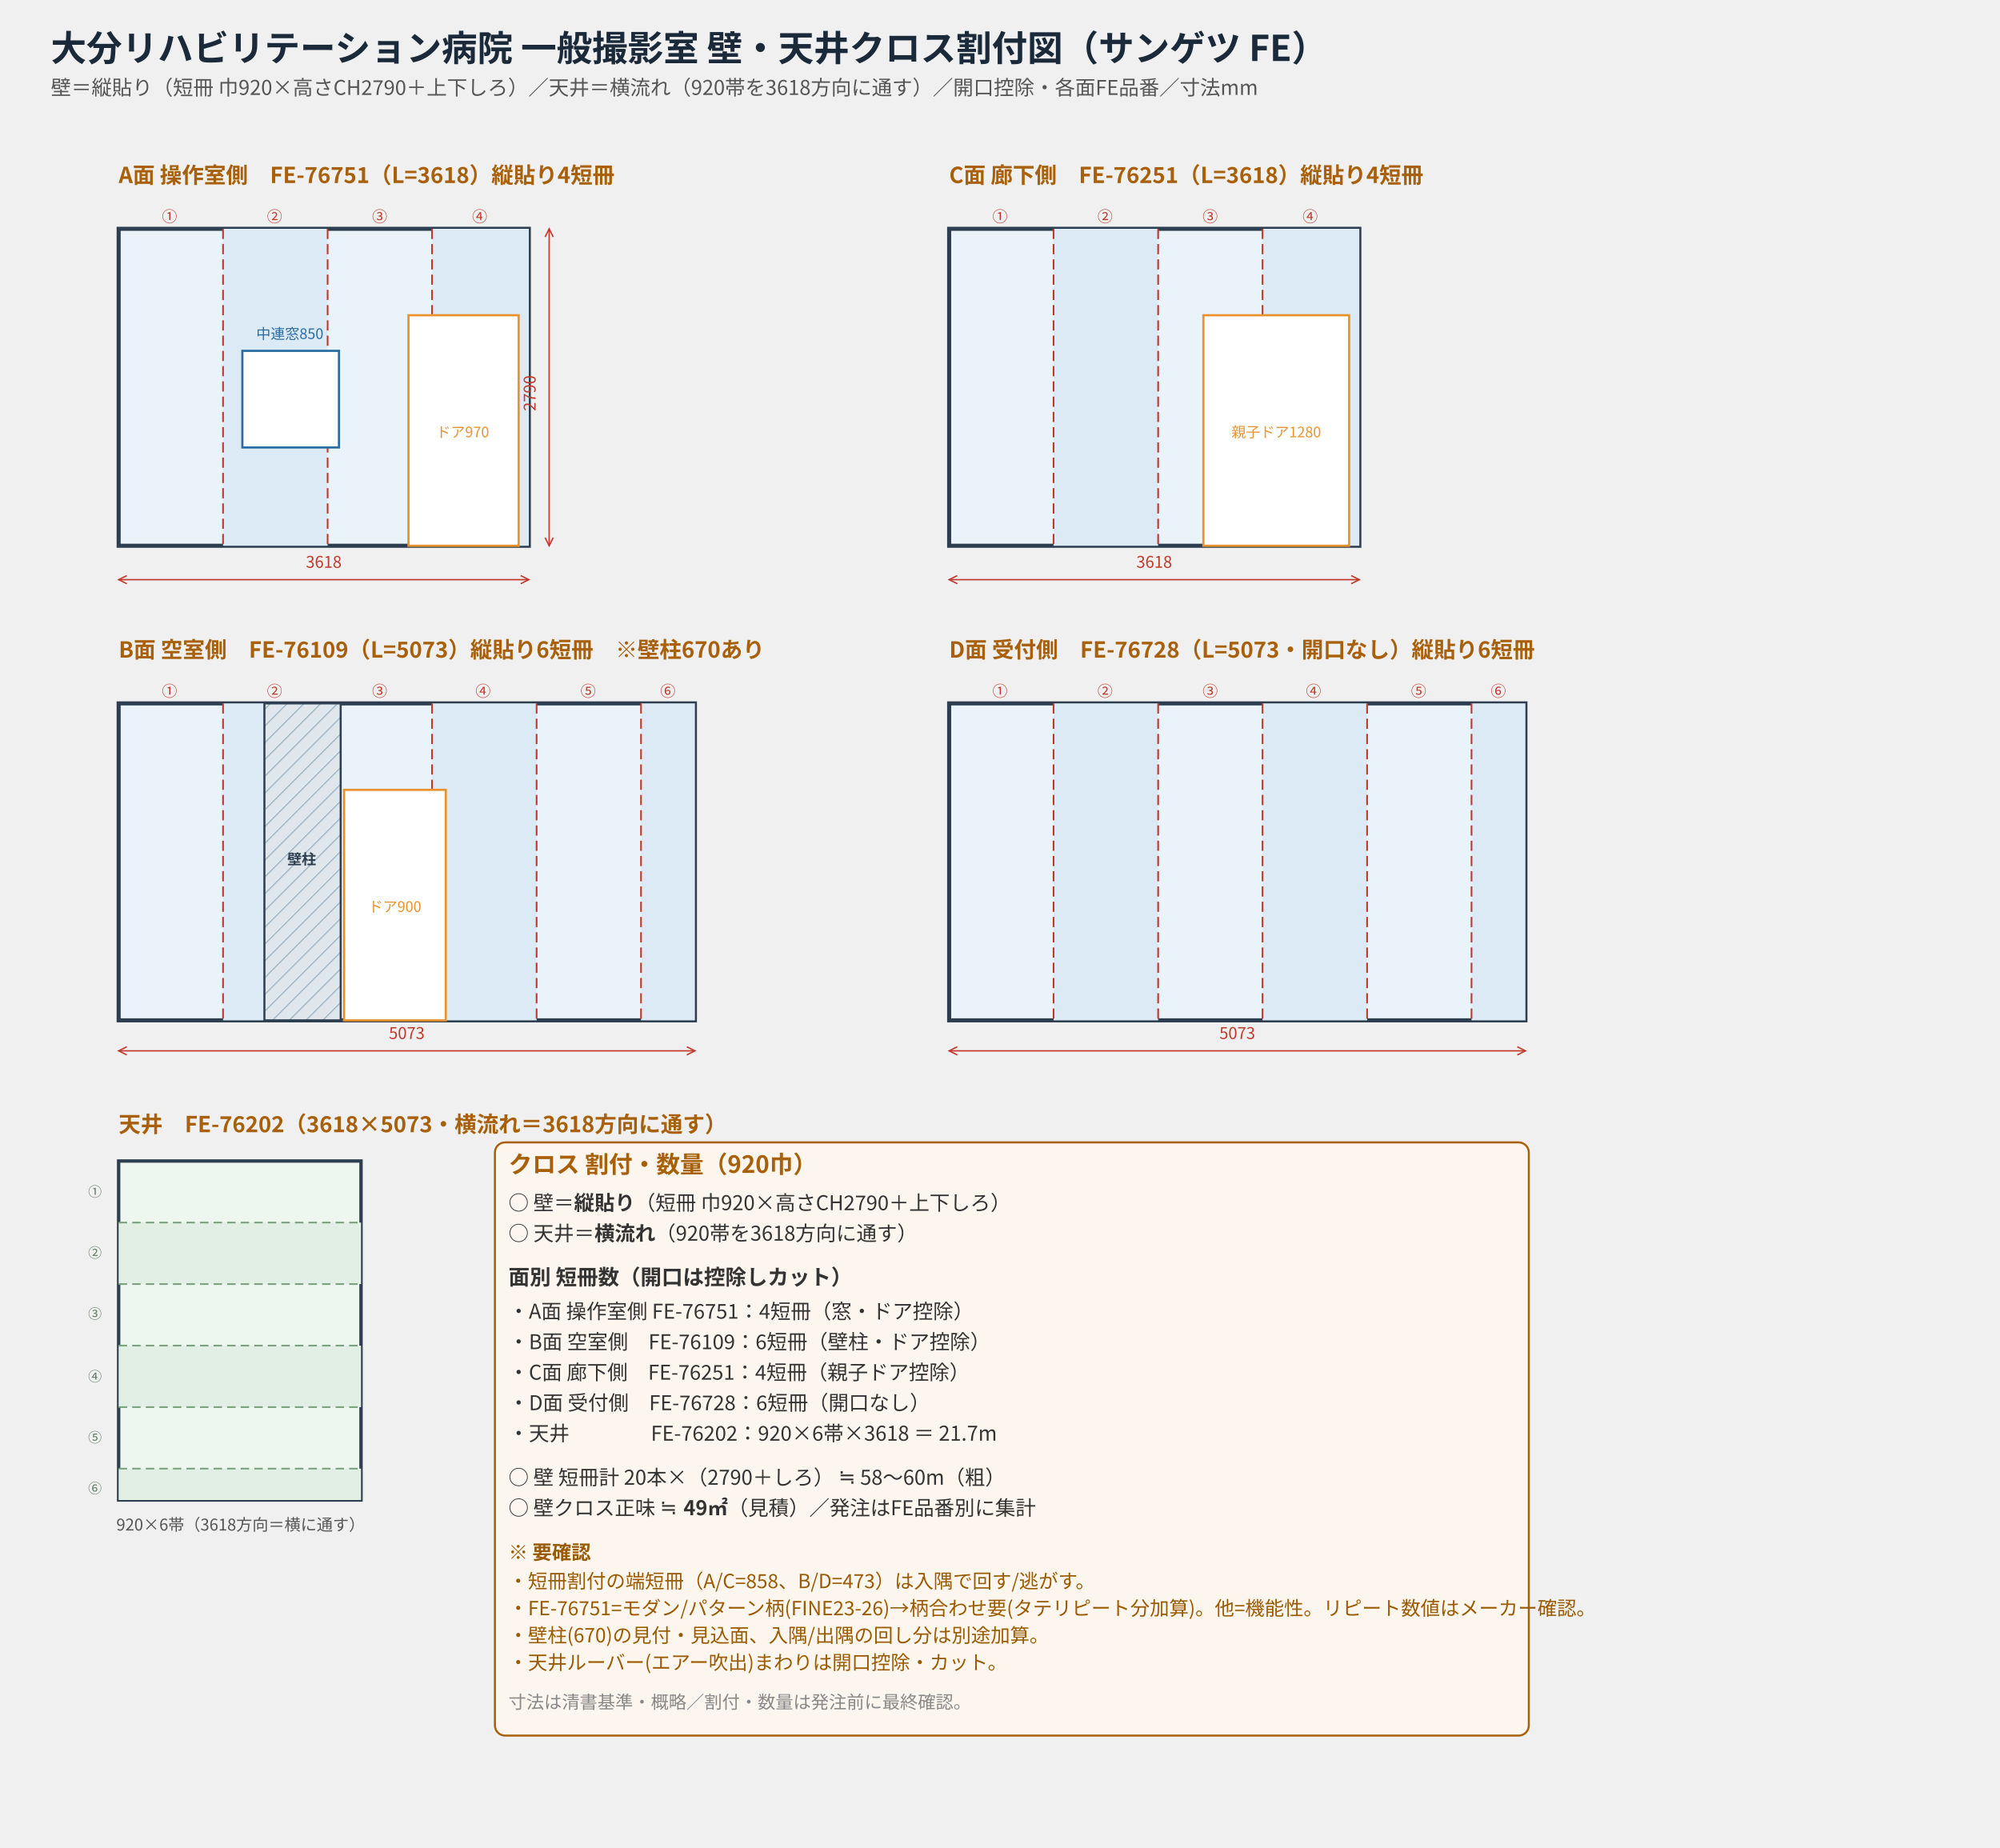
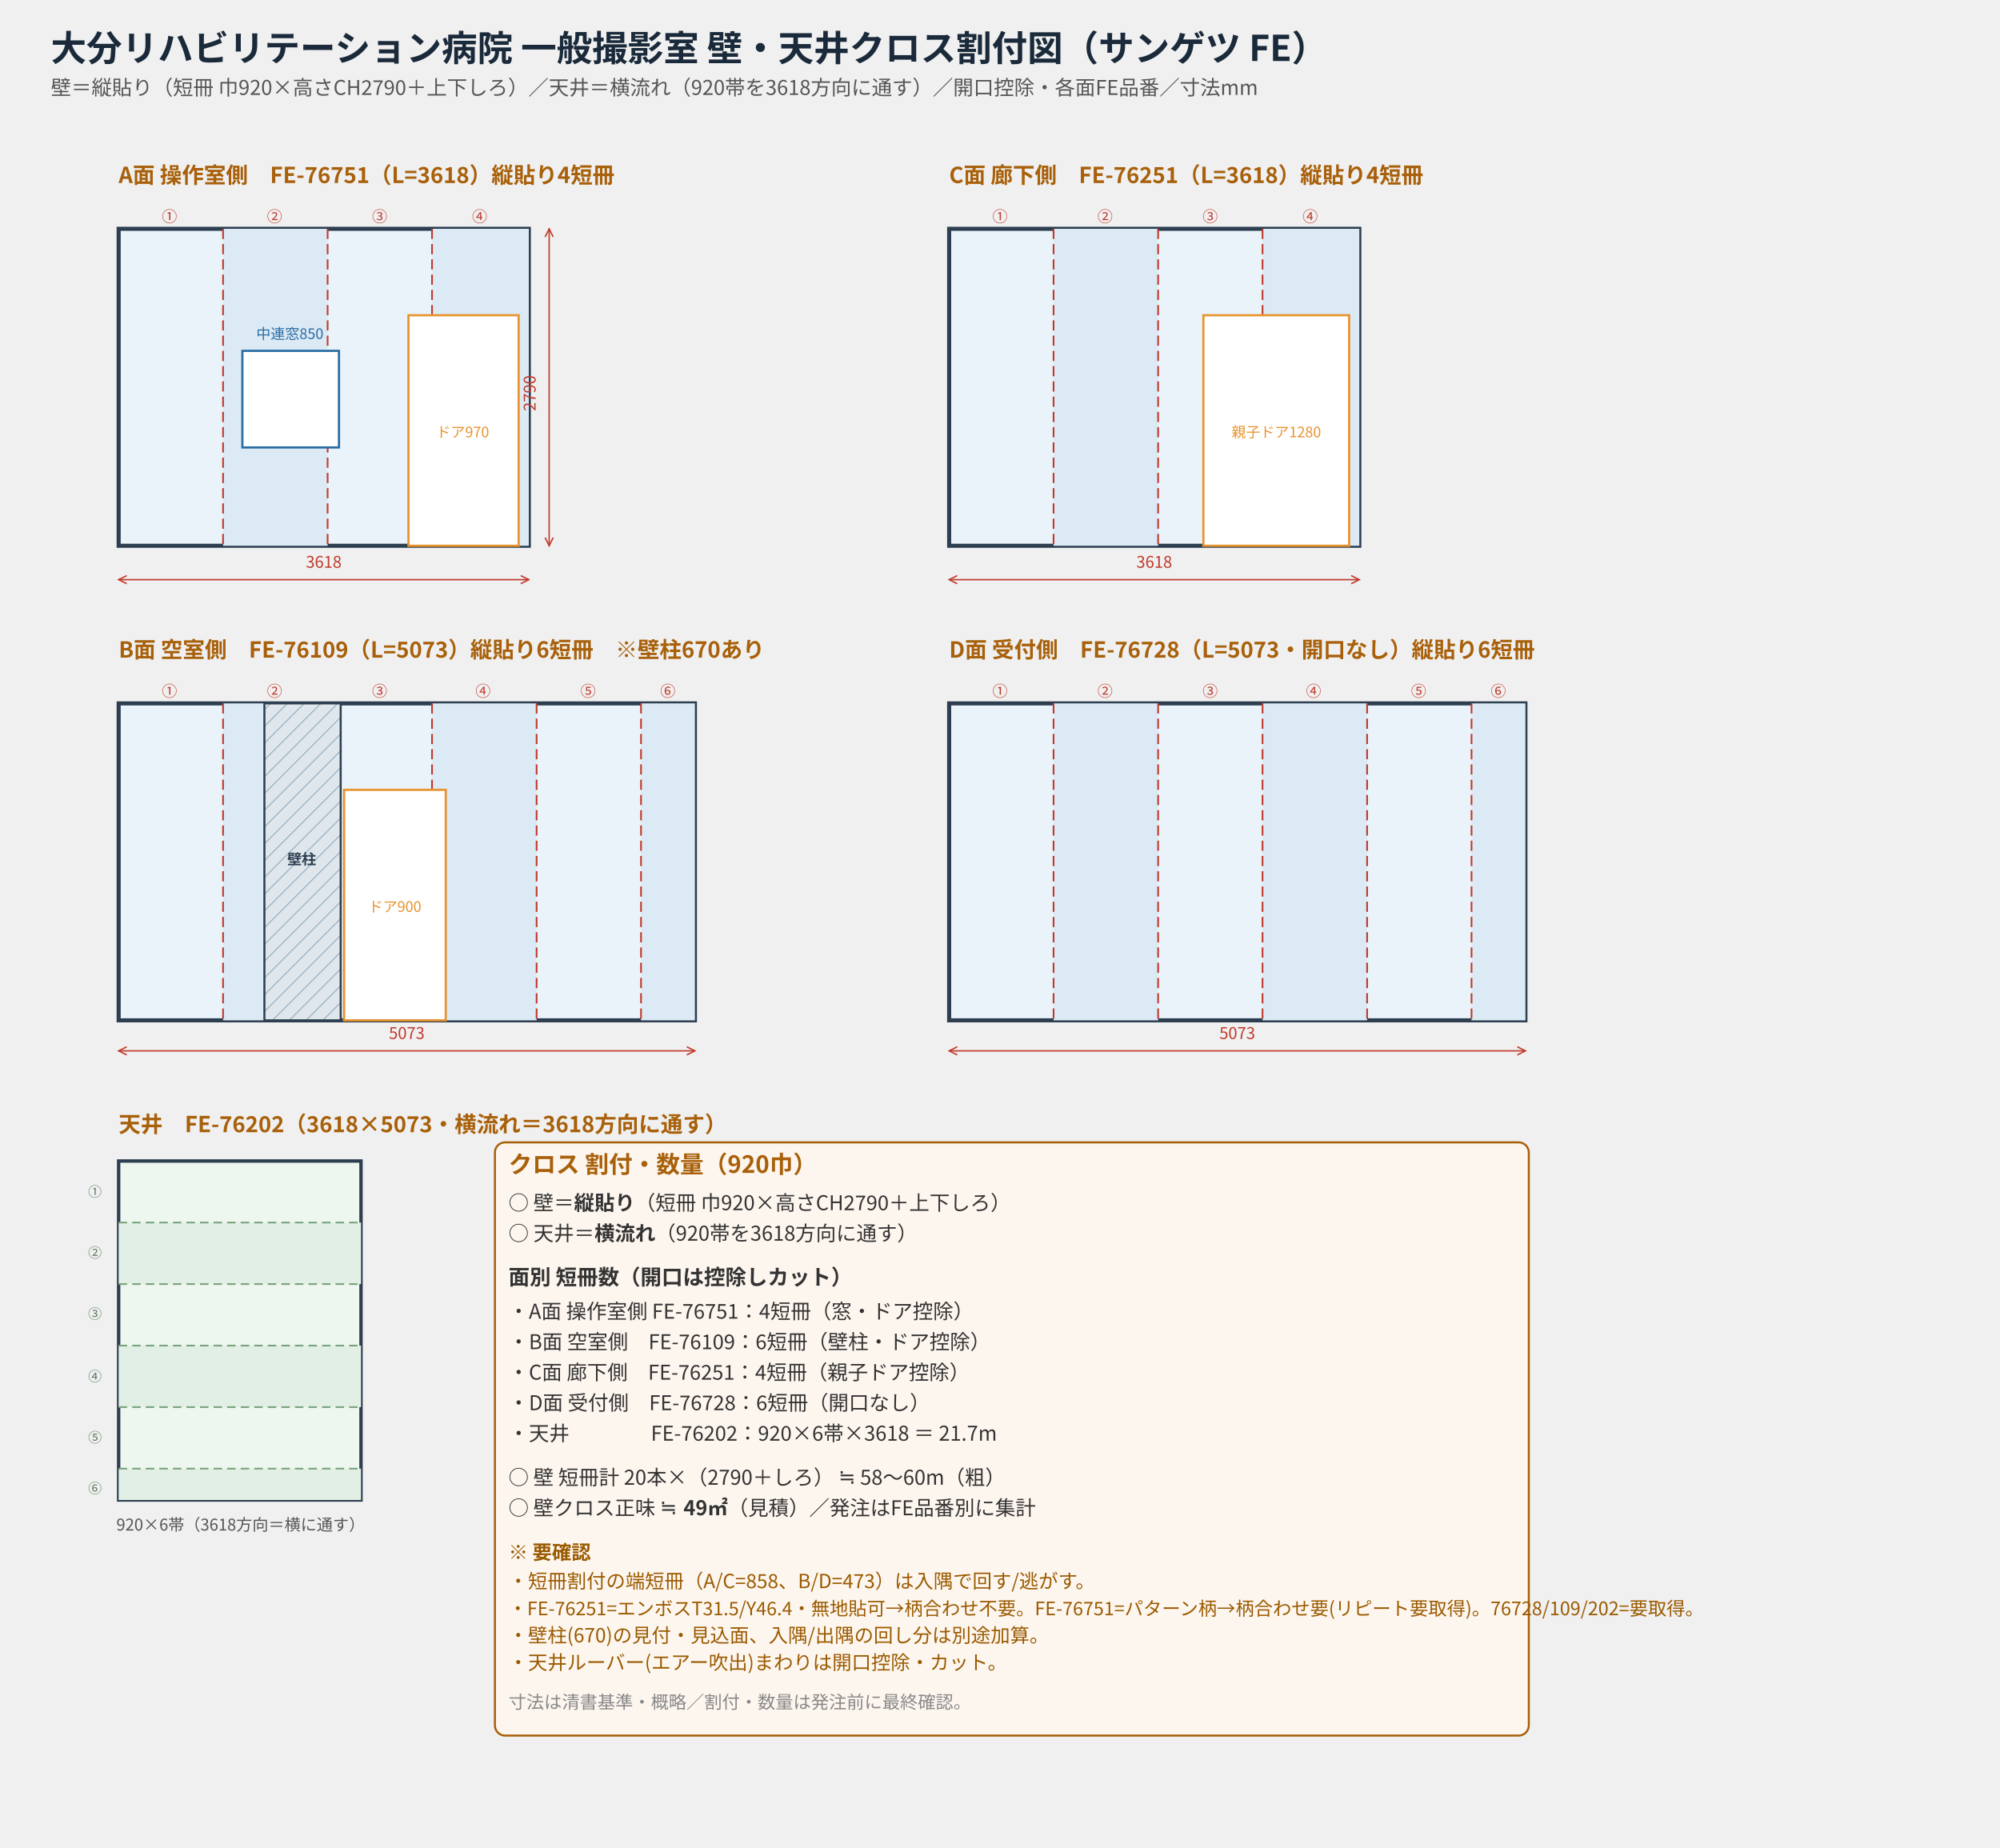
<svg xmlns="http://www.w3.org/2000/svg" viewBox="0 0 1180 1090" font-family="'Noto Sans CJK JP','Noto Sans JP','IPAGothic','Yu Gothic','Hiragino Kaku Gothic ProN','Meiryo',sans-serif">
  <defs>
    <marker id="dimS" markerWidth="10" markerHeight="10" refX="2" refY="5" orient="auto">
      <path d="M8,2 L2,5 L8,8" fill="none" stroke="#c0392b" stroke-width="1" />
    </marker>
    <marker id="dimE" markerWidth="10" markerHeight="10" refX="8" refY="5" orient="auto">
      <path d="M2,2 L8,5 L2,8" fill="none" stroke="#c0392b" stroke-width="1" />
    </marker>
    <pattern id="col" width="7" height="7" patternUnits="userSpaceOnUse" patternTransform="rotate(45)">
      <rect width="7" height="7" fill="#dfe7ec" />
      <line x1="0" y1="0" x2="0" y2="7" stroke="#9bb3c2" stroke-width="1.3" />
    </pattern>
  </defs>
  <text x="30" y="36" font-size="21" font-weight="bold" fill="#1a2a3a">大分リハビリテーション病院 一般撮影室 壁・天井クロス割付図（サンゲツ FE）</text>
  <text x="30" y="56" font-size="12" fill="#555">壁＝縦貼り（短冊 巾920×高さCH2790＋上下しろ）／天井＝横流れ（920帯を3618方向に通す）／開口控除・各面FE品番／寸法mm</text>
  <g>
    <text x="70" y="108" font-size="13" font-weight="bold" fill="#a8600a">A面 操作室側　FE-76751（L=3618）縦貼り4短冊</text>
    <rect x="70" y="135" width="242" height="187" fill="#eaf3fa" stroke="#2c3e50" stroke-width="2.4" />
    <rect x="131.6" y="135" width="61.7" height="187" fill="#dceaf5" />
    <rect x="254.9" y="135" width="57.1" height="187" fill="#dceaf5" />
    <g stroke="#c0392b" stroke-width="1" stroke-dasharray="6 3">
      <line x1="131.6" y1="135" x2="131.6" y2="322" />
      <line x1="193.3" y1="135" x2="193.3" y2="322" />
      <line x1="254.9" y1="135" x2="254.9" y2="322" />
    </g>
    <rect x="143" y="207" width="57" height="57" fill="#fff" stroke="#2a6da3" stroke-width="1.3" />
    <text x="171" y="200" font-size="8.5" fill="#2a6da3" text-anchor="middle">中連窓850</text>
    <rect x="241" y="186" width="65" height="136" fill="#fff" stroke="#e8932e" stroke-width="1.3" />
    <text x="273" y="258" font-size="8.5" fill="#e8932e" text-anchor="middle">ドア970</text>
    <text x="100" y="131" font-size="9" fill="#c0392b" text-anchor="middle">①</text>
    <text x="162" y="131" font-size="9" fill="#c0392b" text-anchor="middle">②</text>
    <text x="224" y="131" font-size="9" fill="#c0392b" text-anchor="middle">③</text>
    <text x="283" y="131" font-size="9" fill="#c0392b" text-anchor="middle">④</text>
    <line x1="324" y1="135" x2="324" y2="322" stroke="#c0392b" stroke-width="0.8" marker-start="url(#dimS)" marker-end="url(#dimE)" />
    <text x="316" y="232" font-size="9.5" fill="#c0392b" transform="rotate(-90 316 232)" text-anchor="middle">2790</text>
    <line x1="70" y1="342" x2="312" y2="342" stroke="#c0392b" stroke-width="0.8" marker-start="url(#dimS)" marker-end="url(#dimE)" />
    <text x="191" y="335" font-size="9.5" fill="#c0392b" text-anchor="middle">3618</text>
  </g>
  <g>
    <text x="560" y="108" font-size="13" font-weight="bold" fill="#a8600a">C面 廊下側　FE-76251（L=3618）縦貼り4短冊</text>
    <rect x="560" y="135" width="242" height="187" fill="#eaf3fa" stroke="#2c3e50" stroke-width="2.4" />
    <rect x="621.6" y="135" width="61.7" height="187" fill="#dceaf5" />
    <rect x="744.9" y="135" width="57.1" height="187" fill="#dceaf5" />
    <g stroke="#c0392b" stroke-width="1" stroke-dasharray="6 3">
      <line x1="621.6" y1="135" x2="621.6" y2="322" />
      <line x1="683.3" y1="135" x2="683.3" y2="322" />
      <line x1="744.9" y1="135" x2="744.9" y2="322" />
    </g>
    <rect x="710" y="186" width="86" height="136" fill="#fff" stroke="#e8932e" stroke-width="1.3" />
    <text x="753" y="258" font-size="8.5" fill="#e8932e" text-anchor="middle">親子ドア1280</text>
    <text x="590" y="131" font-size="9" fill="#c0392b" text-anchor="middle">①</text>
    <text x="652" y="131" font-size="9" fill="#c0392b" text-anchor="middle">②</text>
    <text x="714" y="131" font-size="9" fill="#c0392b" text-anchor="middle">③</text>
    <text x="773" y="131" font-size="9" fill="#c0392b" text-anchor="middle">④</text>
    <line x1="560" y1="342" x2="802" y2="342" stroke="#c0392b" stroke-width="0.8" marker-start="url(#dimS)" marker-end="url(#dimE)" />
    <text x="681" y="335" font-size="9.5" fill="#c0392b" text-anchor="middle">3618</text>
  </g>
  <g>
    <text x="70" y="388" font-size="13" font-weight="bold" fill="#a8600a">B面 空室側　FE-76109（L=5073）縦貼り6短冊　※壁柱670あり</text>
    <rect x="70" y="415" width="340" height="187" fill="#eaf3fa" stroke="#2c3e50" stroke-width="2.4" />
    <rect x="131.6" y="415" width="61.7" height="187" fill="#dceaf5" />
    <rect x="254.9" y="415" width="61.7" height="187" fill="#dceaf5" />
    <rect x="378.2" y="415" width="31.8" height="187" fill="#dceaf5" />
    <g stroke="#c0392b" stroke-width="1" stroke-dasharray="6 3">
      <line x1="131.6" y1="415" x2="131.6" y2="602" />
      <line x1="193.3" y1="415" x2="193.3" y2="602" />
      <line x1="254.9" y1="415" x2="254.9" y2="602" />
      <line x1="316.6" y1="415" x2="316.6" y2="602" />
      <line x1="378.2" y1="415" x2="378.2" y2="602" />
    </g>
    <rect x="156" y="415" width="45" height="187" fill="url(#col)" stroke="#2c3e50" stroke-width="1.2" />
    <text x="178" y="510" font-size="8.5" fill="#2c3e50" text-anchor="middle" font-weight="bold">壁柱</text>
    <rect x="203" y="466" width="60" height="136" fill="#fff" stroke="#e8932e" stroke-width="1.3" />
    <text x="233" y="538" font-size="8.5" fill="#e8932e" text-anchor="middle">ドア900</text>
    <text x="100" y="411" font-size="9" fill="#c0392b" text-anchor="middle">①</text>
    <text x="162" y="411" font-size="9" fill="#c0392b" text-anchor="middle">②</text>
    <text x="224" y="411" font-size="9" fill="#c0392b" text-anchor="middle">③</text>
    <text x="285" y="411" font-size="9" fill="#c0392b" text-anchor="middle">④</text>
    <text x="347" y="411" font-size="9" fill="#c0392b" text-anchor="middle">⑤</text>
    <text x="394" y="411" font-size="9" fill="#c0392b" text-anchor="middle">⑥</text>
    <line x1="70" y1="620" x2="410" y2="620" stroke="#c0392b" stroke-width="0.8" marker-start="url(#dimS)" marker-end="url(#dimE)" />
    <text x="240" y="613" font-size="9.5" fill="#c0392b" text-anchor="middle">5073</text>
  </g>
  <g>
    <text x="560" y="388" font-size="13" font-weight="bold" fill="#a8600a">D面 受付側　FE-76728（L=5073・開口なし）縦貼り6短冊</text>
    <rect x="560" y="415" width="340" height="187" fill="#eaf3fa" stroke="#2c3e50" stroke-width="2.4" />
    <rect x="621.6" y="415" width="61.7" height="187" fill="#dceaf5" />
    <rect x="744.9" y="415" width="61.7" height="187" fill="#dceaf5" />
    <rect x="868.2" y="415" width="31.8" height="187" fill="#dceaf5" />
    <g stroke="#c0392b" stroke-width="1" stroke-dasharray="6 3">
      <line x1="621.6" y1="415" x2="621.6" y2="602" />
      <line x1="683.3" y1="415" x2="683.3" y2="602" />
      <line x1="744.9" y1="415" x2="744.9" y2="602" />
      <line x1="806.6" y1="415" x2="806.6" y2="602" />
      <line x1="868.2" y1="415" x2="868.2" y2="602" />
    </g>
    <text x="590" y="411" font-size="9" fill="#c0392b" text-anchor="middle">①</text>
    <text x="652" y="411" font-size="9" fill="#c0392b" text-anchor="middle">②</text>
    <text x="714" y="411" font-size="9" fill="#c0392b" text-anchor="middle">③</text>
    <text x="775" y="411" font-size="9" fill="#c0392b" text-anchor="middle">④</text>
    <text x="837" y="411" font-size="9" fill="#c0392b" text-anchor="middle">⑤</text>
    <text x="884" y="411" font-size="9" fill="#c0392b" text-anchor="middle">⑥</text>
    <line x1="560" y1="620" x2="900" y2="620" stroke="#c0392b" stroke-width="0.8" marker-start="url(#dimS)" marker-end="url(#dimE)" />
    <text x="730" y="613" font-size="9.5" fill="#c0392b" text-anchor="middle">5073</text>
  </g>
  <g>
    <text x="70" y="668" font-size="13" font-weight="bold" fill="#a8600a">天井　FE-76202（3618×5073・横流れ＝3618方向に通す）</text>
    <rect x="70" y="685" width="143" height="200" fill="#eef6f0" stroke="#2c3e50" stroke-width="2" />
    <rect x="70" y="721.3" width="143" height="36.3" fill="#e2efe5" />
    <rect x="70" y="793.9" width="143" height="36.3" fill="#e2efe5" />
    <rect x="70" y="866.5" width="143" height="18.5" fill="#e2efe5" />
    <g stroke="#7aa37d" stroke-width="1" stroke-dasharray="5 3">
      <line x1="70" y1="721.3" x2="213" y2="721.3" />
      <line x1="70" y1="757.6" x2="213" y2="757.6" />
      <line x1="70" y1="793.9" x2="213" y2="793.9" />
      <line x1="70" y1="830.2" x2="213" y2="830.2" />
      <line x1="70" y1="866.5" x2="213" y2="866.5" />
    </g>
    <text x="60" y="706" font-size="8" fill="#5a7a5d" text-anchor="end">①</text>
    <text x="60" y="742" font-size="8" fill="#5a7a5d" text-anchor="end">②</text>
    <text x="60" y="778" font-size="8" fill="#5a7a5d" text-anchor="end">③</text>
    <text x="60" y="815" font-size="8" fill="#5a7a5d" text-anchor="end">④</text>
    <text x="60" y="851" font-size="8" fill="#5a7a5d" text-anchor="end">⑤</text>
    <text x="60" y="881" font-size="8" fill="#5a7a5d" text-anchor="end">⑥</text>
    <text x="142" y="903" font-size="9.5" fill="#555" text-anchor="middle">920×6帯（3618方向＝横に通す）</text>
  </g>
  <g transform="translate(300,690)">
    <rect x="-8" y="-16" width="610" height="350" fill="#fdf6ef" stroke="#a8600a" stroke-width="1.2" rx="6" />
    <text x="0" y="2" font-size="14" font-weight="bold" fill="#a8600a">クロス 割付・数量（920巾）</text>
    <text x="0" y="24" font-size="12" fill="#333">○ 壁＝<tspan font-weight="bold">縦貼り</tspan>（短冊 巾920×高さCH2790＋上下しろ）</text>
    <text x="0" y="42" font-size="12" fill="#333">○ 天井＝<tspan font-weight="bold">横流れ</tspan>（920帯を3618方向に通す）</text>
    <text x="0" y="68" font-size="12.5" font-weight="bold" fill="#333">面別 短冊数（開口は控除しカット）</text>
    <text x="0" y="88" font-size="12" fill="#333">・A面 操作室側 FE-76751：4短冊（窓・ドア控除）</text>
    <text x="0" y="106" font-size="12" fill="#333">・B面 空室側　FE-76109：6短冊（壁柱・ドア控除）</text>
    <text x="0" y="124" font-size="12" fill="#333">・C面 廊下側　FE-76251：4短冊（親子ドア控除）</text>
    <text x="0" y="142" font-size="12" fill="#333">・D面 受付側　FE-76728：6短冊（開口なし）</text>
    <text x="0" y="160" font-size="12" fill="#333">・天井　　　　FE-76202：920×6帯×3618 ＝ 21.7m</text>
    <text x="0" y="186" font-size="12" fill="#333">○ 壁 短冊計 20本×（2790＋しろ） ≒ 58〜60m（粗）</text>
    <text x="0" y="204" font-size="12" fill="#333">○ 壁クロス正味 ≒ <tspan font-weight="bold">49㎡</tspan>（見積）／発注はFE品番別に集計</text>
    <text x="0" y="230" font-size="11.5" fill="#9a5a00" font-weight="bold">※ 要確認</text>
    <text x="0" y="247" font-size="11.5" fill="#9a5a00">・短冊割付の端短冊（A/C=858、B/D=473）は入隅で回す/逃がす。</text>
-     <text x="0" y="263" font-size="11.5" fill="#9a5a00">・FE-76751=モダン/パターン柄(FINE23-26)→柄合わせ要(タテリピート分加算)。他=機能性。リピート数値はメーカー確認。</text>
+     <text x="0" y="263" font-size="11" fill="#9a5a00">・FE-76251=エンボスT31.5/Y46.4・無地貼可→柄合わせ不要。FE-76751=パターン柄→柄合わせ要(リピート要取得)。76728/109/202=要取得。</text>
    <text x="0" y="279" font-size="11.5" fill="#9a5a00">・壁柱(670)の見付・見込面、入隅/出隅の回し分は別途加算。</text>
    <text x="0" y="295" font-size="11.5" fill="#9a5a00">・天井ルーバー(エアー吹出)まわりは開口控除・カット。</text>
    <text x="0" y="318" font-size="10.5" fill="#888">寸法は清書基準・概略／割付・数量は発注前に最終確認。</text>
  </g>
</svg>
